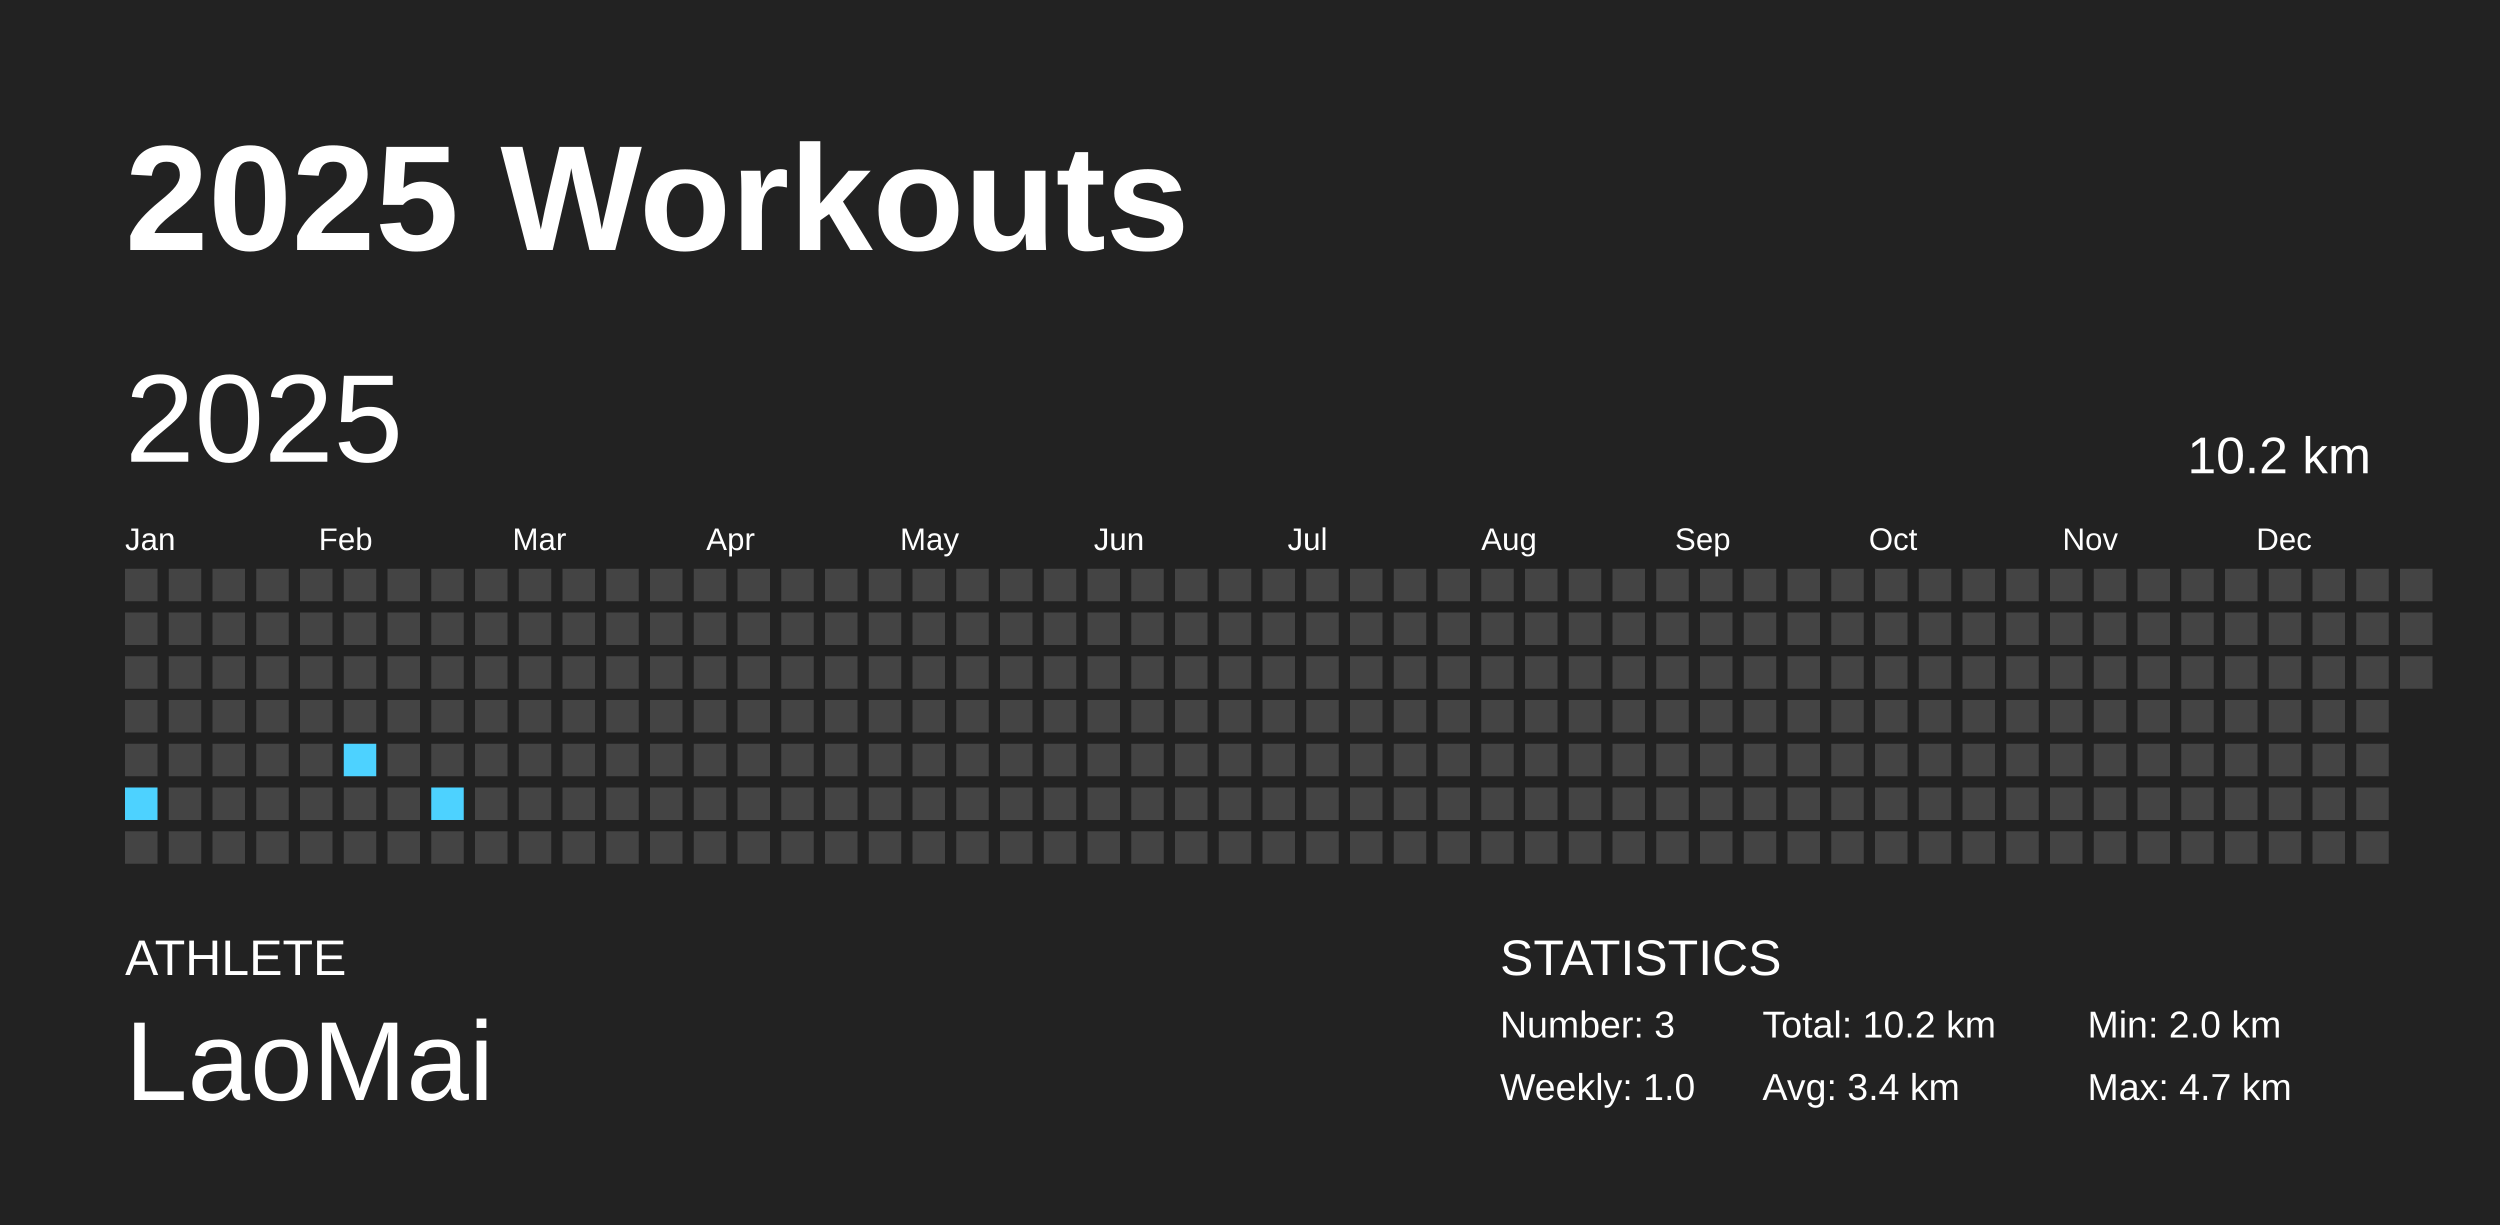
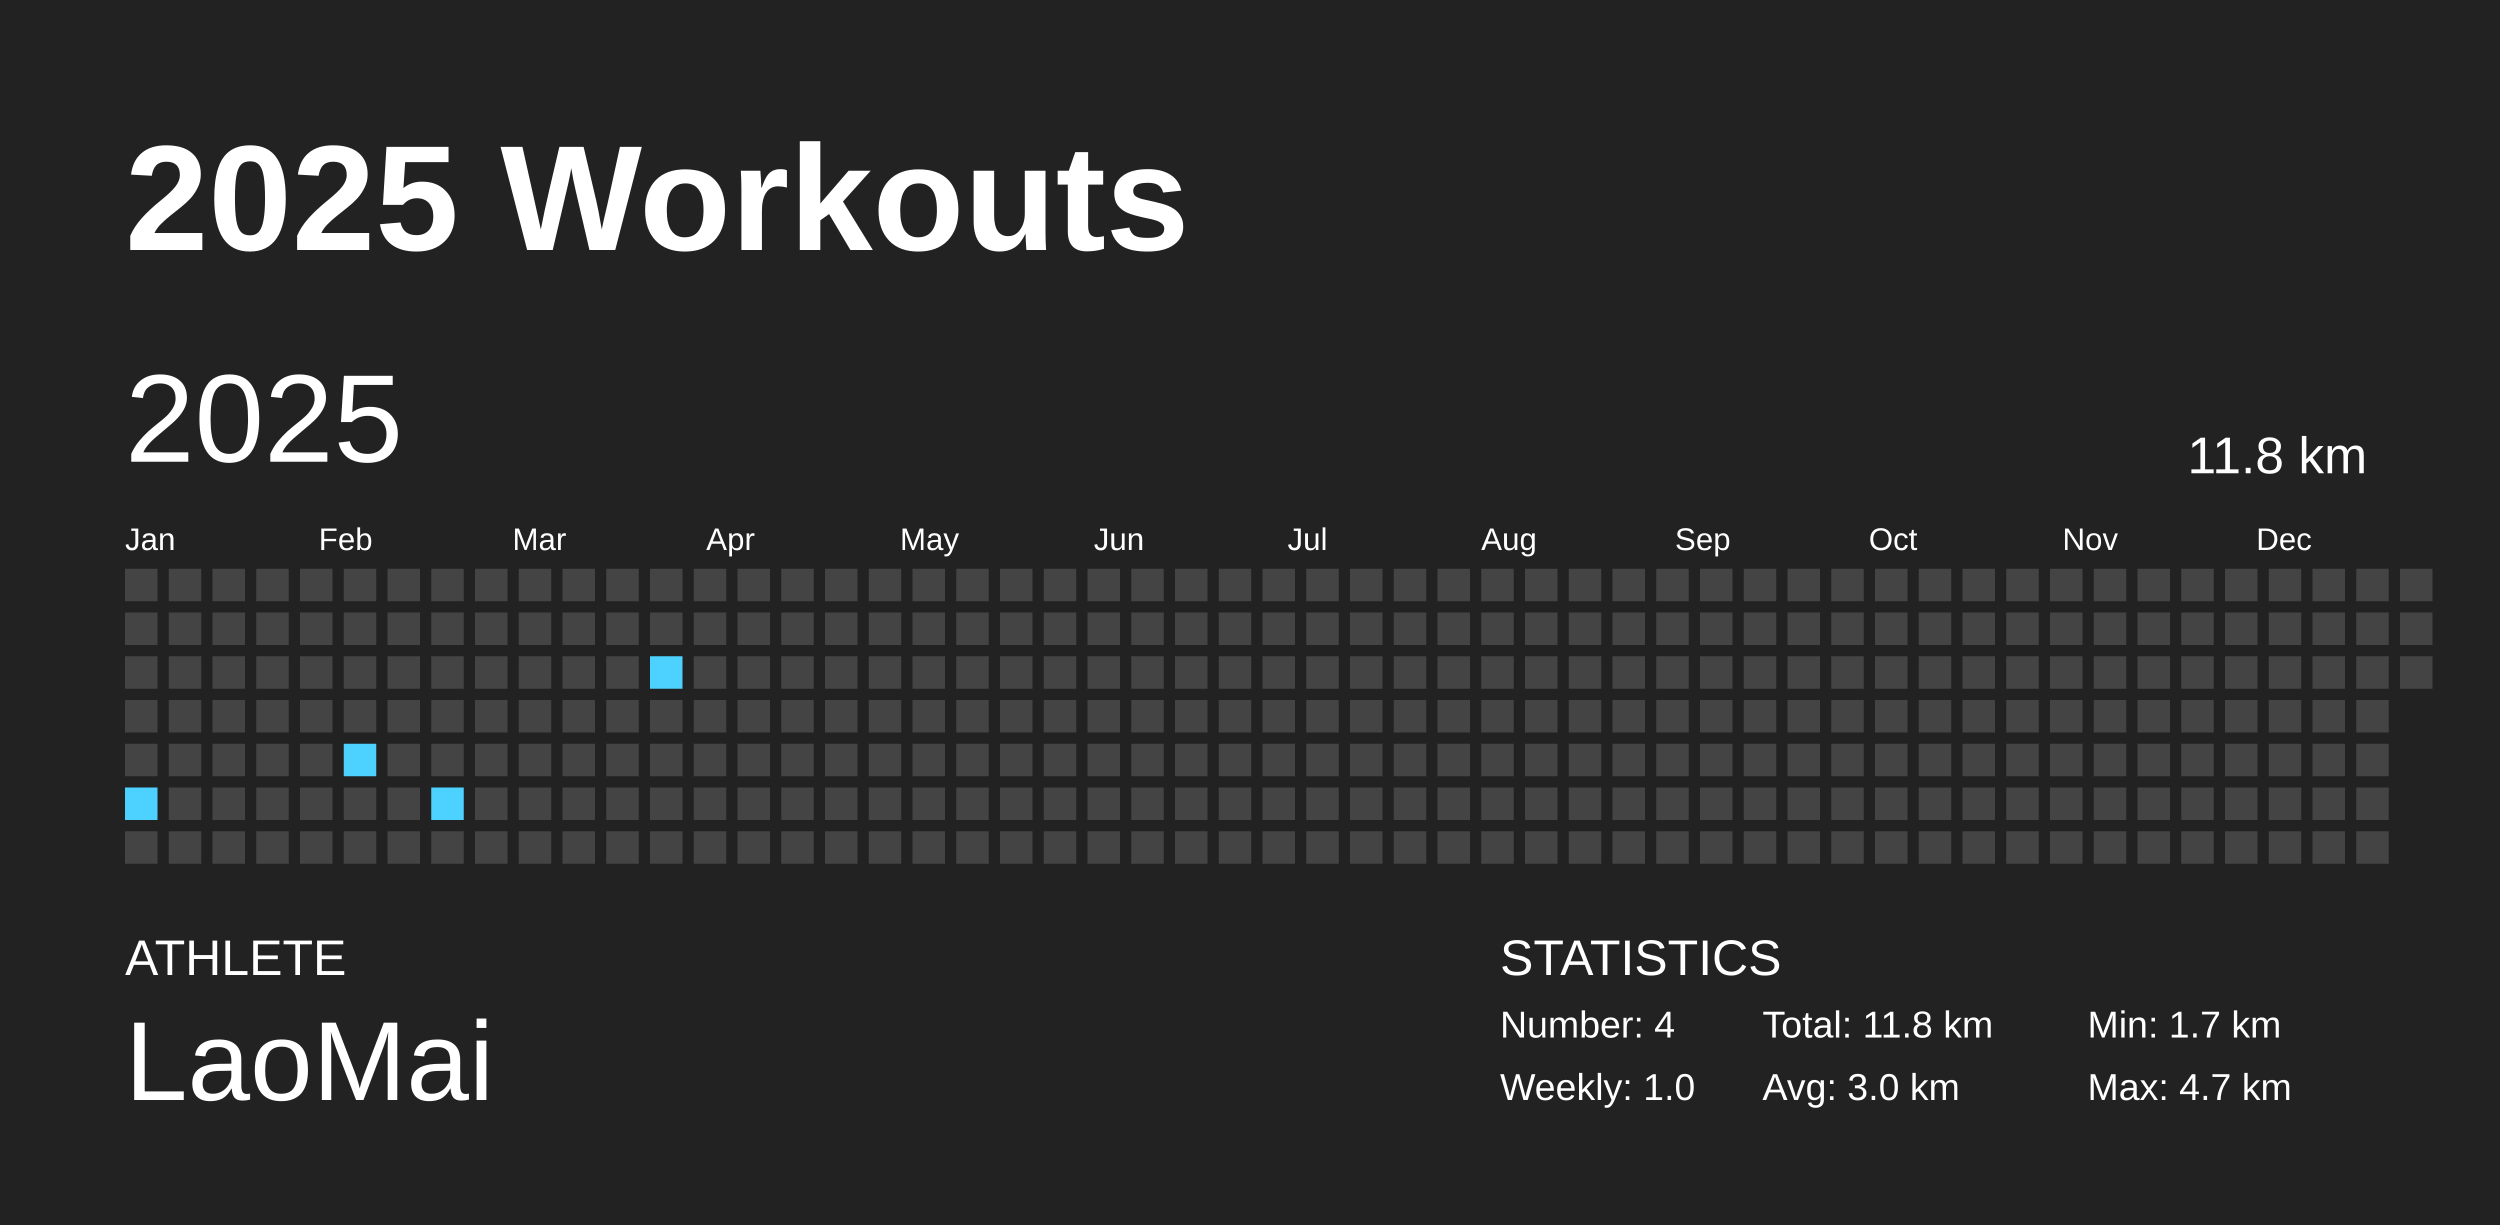
<svg xmlns="http://www.w3.org/2000/svg" baseProfile="full" height="98mm" version="1.1" viewBox="0,0,200,98" width="200mm">
  <defs />
  <rect fill="#222222" height="98" width="200" x="0" y="0" />
  <text fill="#FFFFFF" style="font-size:12px; font-family:Arial; font-weight:bold;" x="10" y="20">2025 Workouts</text>
  <text fill="#FFFFFF" style="font-size:4px; font-family:Arial" x="10" y="78">ATHLETE</text>
  <text fill="#FFFFFF" style="font-size:9px; font-family:Arial" x="10" y="88">LaoMai</text>
  <text fill="#FFFFFF" style="font-size:4px; font-family:Arial" x="120" y="78">STATISTICS</text>
-   <text fill="#FFFFFF" style="font-size:3px; font-family:Arial" x="120" y="83">Number: 3</text>
+   <text fill="#FFFFFF" style="font-size:3px; font-family:Arial" x="120" y="83">Number: 4</text>
  <text fill="#FFFFFF" style="font-size:3px; font-family:Arial" x="120" y="88">Weekly: 1.0</text>
-   <text fill="#FFFFFF" style="font-size:3px; font-family:Arial" x="141" y="83">Total: 10.2 km</text>
-   <text fill="#FFFFFF" style="font-size:3px; font-family:Arial" x="141" y="88">Avg: 3.4 km</text>
-   <text fill="#FFFFFF" style="font-size:3px; font-family:Arial" x="167" y="83">Min: 2.0 km</text>
+   <text fill="#FFFFFF" style="font-size:3px; font-family:Arial" x="141" y="83">Total: 11.8 km</text>
+   <text fill="#FFFFFF" style="font-size:3px; font-family:Arial" x="141" y="88">Avg: 3.0 km</text>
+   <text fill="#FFFFFF" style="font-size:3px; font-family:Arial" x="167" y="83">Min: 1.7 km</text>
  <text fill="#FFFFFF" style="font-size:3px; font-family:Arial" x="167" y="88">Max: 4.7 km</text>
  <text dominant-baseline="hanging" fill="#FFFFFF" style="font-size:10.0px; font-family:Arial;" x="10" y="30">2025</text>
-   <text dominant-baseline="hanging" fill="#FFFFFF" style="font-size:4.125px; font-family:Arial;" x="175" y="35">10.2 km</text>
+   <text dominant-baseline="hanging" fill="#FFFFFF" style="font-size:4.125px; font-family:Arial;" x="175" y="35">11.8 km</text>
  <text fill="#FFFFFF" style="font-size:2.5px; font-family:Arial" x="10.0" y="44">Jan</text>
  <text fill="#FFFFFF" style="font-size:2.5px; font-family:Arial" x="25.5" y="44">Feb</text>
  <text fill="#FFFFFF" style="font-size:2.5px; font-family:Arial" x="41.0" y="44">Mar</text>
  <text fill="#FFFFFF" style="font-size:2.5px; font-family:Arial" x="56.5" y="44">Apr</text>
  <text fill="#FFFFFF" style="font-size:2.5px; font-family:Arial" x="72.0" y="44">May</text>
  <text fill="#FFFFFF" style="font-size:2.5px; font-family:Arial" x="87.5" y="44">Jun</text>
  <text fill="#FFFFFF" style="font-size:2.5px; font-family:Arial" x="103.0" y="44">Jul</text>
  <text fill="#FFFFFF" style="font-size:2.5px; font-family:Arial" x="118.5" y="44">Aug</text>
  <text fill="#FFFFFF" style="font-size:2.5px; font-family:Arial" x="134.0" y="44">Sep</text>
  <text fill="#FFFFFF" style="font-size:2.5px; font-family:Arial" x="149.5" y="44">Oct</text>
  <text fill="#FFFFFF" style="font-size:2.5px; font-family:Arial" x="165.0" y="44">Nov</text>
  <text fill="#FFFFFF" style="font-size:2.5px; font-family:Arial" x="180.5" y="44">Dec</text>
  <rect fill="#444444" height="2.6" width="2.6" x="10.0" y="45.5" />
  <rect fill="#444444" height="2.6" width="2.6" x="10.0" y="49.0" />
  <rect fill="#444444" height="2.6" width="2.6" x="10.0" y="52.5" />
  <rect fill="#444444" height="2.6" width="2.6" x="10.0" y="56.0" />
  <rect fill="#444444" height="2.6" width="2.6" x="10.0" y="59.5" />
  <rect fill="#4dd2ff" height="2.6" width="2.6" x="10.0" y="63.0" />
  <rect fill="#444444" height="2.6" width="2.6" x="10.0" y="66.5" />
  <rect fill="#444444" height="2.6" width="2.6" x="13.5" y="45.5" />
  <rect fill="#444444" height="2.6" width="2.6" x="13.5" y="49.0" />
  <rect fill="#444444" height="2.6" width="2.6" x="13.5" y="52.5" />
  <rect fill="#444444" height="2.6" width="2.6" x="13.5" y="56.0" />
  <rect fill="#444444" height="2.6" width="2.6" x="13.5" y="59.5" />
  <rect fill="#444444" height="2.6" width="2.6" x="13.5" y="63.0" />
  <rect fill="#444444" height="2.6" width="2.6" x="13.5" y="66.5" />
  <rect fill="#444444" height="2.6" width="2.6" x="17.0" y="45.5" />
  <rect fill="#444444" height="2.6" width="2.6" x="17.0" y="49.0" />
  <rect fill="#444444" height="2.6" width="2.6" x="17.0" y="52.5" />
  <rect fill="#444444" height="2.6" width="2.6" x="17.0" y="56.0" />
  <rect fill="#444444" height="2.6" width="2.6" x="17.0" y="59.5" />
  <rect fill="#444444" height="2.6" width="2.6" x="17.0" y="63.0" />
  <rect fill="#444444" height="2.6" width="2.6" x="17.0" y="66.5" />
  <rect fill="#444444" height="2.6" width="2.6" x="20.5" y="45.5" />
  <rect fill="#444444" height="2.6" width="2.6" x="20.5" y="49.0" />
  <rect fill="#444444" height="2.6" width="2.6" x="20.5" y="52.5" />
  <rect fill="#444444" height="2.6" width="2.6" x="20.5" y="56.0" />
  <rect fill="#444444" height="2.6" width="2.6" x="20.5" y="59.5" />
  <rect fill="#444444" height="2.6" width="2.6" x="20.5" y="63.0" />
  <rect fill="#444444" height="2.6" width="2.6" x="20.5" y="66.5" />
  <rect fill="#444444" height="2.6" width="2.6" x="24.0" y="45.5" />
  <rect fill="#444444" height="2.6" width="2.6" x="24.0" y="49.0" />
  <rect fill="#444444" height="2.6" width="2.6" x="24.0" y="52.5" />
  <rect fill="#444444" height="2.6" width="2.6" x="24.0" y="56.0" />
  <rect fill="#444444" height="2.6" width="2.6" x="24.0" y="59.5" />
  <rect fill="#444444" height="2.6" width="2.6" x="24.0" y="63.0" />
  <rect fill="#444444" height="2.6" width="2.6" x="24.0" y="66.5" />
  <rect fill="#444444" height="2.6" width="2.6" x="27.5" y="45.5" />
  <rect fill="#444444" height="2.6" width="2.6" x="27.5" y="49.0" />
  <rect fill="#444444" height="2.6" width="2.6" x="27.5" y="52.5" />
  <rect fill="#444444" height="2.6" width="2.6" x="27.5" y="56.0" />
  <rect fill="#4dd2ff" height="2.6" width="2.6" x="27.5" y="59.5" />
  <rect fill="#444444" height="2.6" width="2.6" x="27.5" y="63.0" />
  <rect fill="#444444" height="2.6" width="2.6" x="27.5" y="66.5" />
  <rect fill="#444444" height="2.6" width="2.6" x="31.0" y="45.5" />
  <rect fill="#444444" height="2.6" width="2.6" x="31.0" y="49.0" />
  <rect fill="#444444" height="2.6" width="2.6" x="31.0" y="52.5" />
  <rect fill="#444444" height="2.6" width="2.6" x="31.0" y="56.0" />
  <rect fill="#444444" height="2.6" width="2.6" x="31.0" y="59.5" />
  <rect fill="#444444" height="2.6" width="2.6" x="31.0" y="63.0" />
  <rect fill="#444444" height="2.6" width="2.6" x="31.0" y="66.5" />
  <rect fill="#444444" height="2.6" width="2.6" x="34.5" y="45.5" />
  <rect fill="#444444" height="2.6" width="2.6" x="34.5" y="49.0" />
  <rect fill="#444444" height="2.6" width="2.6" x="34.5" y="52.5" />
  <rect fill="#444444" height="2.6" width="2.6" x="34.5" y="56.0" />
  <rect fill="#444444" height="2.6" width="2.6" x="34.5" y="59.5" />
  <rect fill="#4dd2ff" height="2.6" width="2.6" x="34.5" y="63.0" />
  <rect fill="#444444" height="2.6" width="2.6" x="34.5" y="66.5" />
  <rect fill="#444444" height="2.6" width="2.6" x="38.0" y="45.5" />
  <rect fill="#444444" height="2.6" width="2.6" x="38.0" y="49.0" />
  <rect fill="#444444" height="2.6" width="2.6" x="38.0" y="52.5" />
  <rect fill="#444444" height="2.6" width="2.6" x="38.0" y="56.0" />
  <rect fill="#444444" height="2.6" width="2.6" x="38.0" y="59.5" />
  <rect fill="#444444" height="2.6" width="2.6" x="38.0" y="63.0" />
  <rect fill="#444444" height="2.6" width="2.6" x="38.0" y="66.5" />
  <rect fill="#444444" height="2.6" width="2.6" x="41.5" y="45.5" />
  <rect fill="#444444" height="2.6" width="2.6" x="41.5" y="49.0" />
  <rect fill="#444444" height="2.6" width="2.6" x="41.5" y="52.5" />
  <rect fill="#444444" height="2.6" width="2.6" x="41.5" y="56.0" />
  <rect fill="#444444" height="2.6" width="2.6" x="41.5" y="59.5" />
  <rect fill="#444444" height="2.6" width="2.6" x="41.5" y="63.0" />
  <rect fill="#444444" height="2.6" width="2.6" x="41.5" y="66.5" />
  <rect fill="#444444" height="2.6" width="2.6" x="45.0" y="45.5" />
  <rect fill="#444444" height="2.6" width="2.6" x="45.0" y="49.0" />
  <rect fill="#444444" height="2.6" width="2.6" x="45.0" y="52.5" />
  <rect fill="#444444" height="2.6" width="2.6" x="45.0" y="56.0" />
  <rect fill="#444444" height="2.6" width="2.6" x="45.0" y="59.5" />
  <rect fill="#444444" height="2.6" width="2.6" x="45.0" y="63.0" />
  <rect fill="#444444" height="2.6" width="2.6" x="45.0" y="66.5" />
  <rect fill="#444444" height="2.6" width="2.6" x="48.5" y="45.5" />
  <rect fill="#444444" height="2.6" width="2.6" x="48.5" y="49.0" />
  <rect fill="#444444" height="2.6" width="2.6" x="48.5" y="52.5" />
  <rect fill="#444444" height="2.6" width="2.6" x="48.5" y="56.0" />
  <rect fill="#444444" height="2.6" width="2.6" x="48.5" y="59.5" />
  <rect fill="#444444" height="2.6" width="2.6" x="48.5" y="63.0" />
  <rect fill="#444444" height="2.6" width="2.6" x="48.5" y="66.5" />
  <rect fill="#444444" height="2.6" width="2.6" x="52.0" y="45.5" />
  <rect fill="#444444" height="2.6" width="2.6" x="52.0" y="49.0" />
-   <rect fill="#444444" height="2.6" width="2.6" x="52.0" y="52.5" />
+   <rect fill="#4dd2ff" height="2.6" width="2.6" x="52.0" y="52.5" />
  <rect fill="#444444" height="2.6" width="2.6" x="52.0" y="56.0" />
  <rect fill="#444444" height="2.6" width="2.6" x="52.0" y="59.5" />
  <rect fill="#444444" height="2.6" width="2.6" x="52.0" y="63.0" />
  <rect fill="#444444" height="2.6" width="2.6" x="52.0" y="66.5" />
  <rect fill="#444444" height="2.6" width="2.6" x="55.5" y="45.5" />
  <rect fill="#444444" height="2.6" width="2.6" x="55.5" y="49.0" />
  <rect fill="#444444" height="2.6" width="2.6" x="55.5" y="52.5" />
  <rect fill="#444444" height="2.6" width="2.6" x="55.5" y="56.0" />
  <rect fill="#444444" height="2.6" width="2.6" x="55.5" y="59.5" />
  <rect fill="#444444" height="2.6" width="2.6" x="55.5" y="63.0" />
  <rect fill="#444444" height="2.6" width="2.6" x="55.5" y="66.5" />
  <rect fill="#444444" height="2.6" width="2.6" x="59.0" y="45.5" />
  <rect fill="#444444" height="2.6" width="2.6" x="59.0" y="49.0" />
  <rect fill="#444444" height="2.6" width="2.6" x="59.0" y="52.5" />
  <rect fill="#444444" height="2.6" width="2.6" x="59.0" y="56.0" />
  <rect fill="#444444" height="2.6" width="2.6" x="59.0" y="59.5" />
  <rect fill="#444444" height="2.6" width="2.6" x="59.0" y="63.0" />
  <rect fill="#444444" height="2.6" width="2.6" x="59.0" y="66.5" />
  <rect fill="#444444" height="2.6" width="2.6" x="62.5" y="45.5" />
  <rect fill="#444444" height="2.6" width="2.6" x="62.5" y="49.0" />
  <rect fill="#444444" height="2.6" width="2.6" x="62.5" y="52.5" />
  <rect fill="#444444" height="2.6" width="2.6" x="62.5" y="56.0" />
  <rect fill="#444444" height="2.6" width="2.6" x="62.5" y="59.5" />
  <rect fill="#444444" height="2.6" width="2.6" x="62.5" y="63.0" />
  <rect fill="#444444" height="2.6" width="2.6" x="62.5" y="66.5" />
  <rect fill="#444444" height="2.6" width="2.6" x="66.0" y="45.5" />
  <rect fill="#444444" height="2.6" width="2.6" x="66.0" y="49.0" />
  <rect fill="#444444" height="2.6" width="2.6" x="66.0" y="52.5" />
  <rect fill="#444444" height="2.6" width="2.6" x="66.0" y="56.0" />
  <rect fill="#444444" height="2.6" width="2.6" x="66.0" y="59.5" />
  <rect fill="#444444" height="2.6" width="2.6" x="66.0" y="63.0" />
  <rect fill="#444444" height="2.6" width="2.6" x="66.0" y="66.5" />
  <rect fill="#444444" height="2.6" width="2.6" x="69.5" y="45.5" />
  <rect fill="#444444" height="2.6" width="2.6" x="69.5" y="49.0" />
  <rect fill="#444444" height="2.6" width="2.6" x="69.5" y="52.5" />
  <rect fill="#444444" height="2.6" width="2.6" x="69.5" y="56.0" />
  <rect fill="#444444" height="2.6" width="2.6" x="69.5" y="59.5" />
  <rect fill="#444444" height="2.6" width="2.6" x="69.5" y="63.0" />
  <rect fill="#444444" height="2.6" width="2.6" x="69.5" y="66.5" />
  <rect fill="#444444" height="2.6" width="2.6" x="73.0" y="45.5" />
  <rect fill="#444444" height="2.6" width="2.6" x="73.0" y="49.0" />
  <rect fill="#444444" height="2.6" width="2.6" x="73.0" y="52.5" />
  <rect fill="#444444" height="2.6" width="2.6" x="73.0" y="56.0" />
  <rect fill="#444444" height="2.6" width="2.6" x="73.0" y="59.5" />
  <rect fill="#444444" height="2.6" width="2.6" x="73.0" y="63.0" />
  <rect fill="#444444" height="2.6" width="2.6" x="73.0" y="66.5" />
  <rect fill="#444444" height="2.6" width="2.6" x="76.5" y="45.5" />
  <rect fill="#444444" height="2.6" width="2.6" x="76.5" y="49.0" />
  <rect fill="#444444" height="2.6" width="2.6" x="76.5" y="52.5" />
  <rect fill="#444444" height="2.6" width="2.6" x="76.5" y="56.0" />
  <rect fill="#444444" height="2.6" width="2.6" x="76.5" y="59.5" />
  <rect fill="#444444" height="2.6" width="2.6" x="76.5" y="63.0" />
  <rect fill="#444444" height="2.6" width="2.6" x="76.5" y="66.5" />
  <rect fill="#444444" height="2.6" width="2.6" x="80.0" y="45.5" />
  <rect fill="#444444" height="2.6" width="2.6" x="80.0" y="49.0" />
  <rect fill="#444444" height="2.6" width="2.6" x="80.0" y="52.5" />
  <rect fill="#444444" height="2.6" width="2.6" x="80.0" y="56.0" />
  <rect fill="#444444" height="2.6" width="2.6" x="80.0" y="59.5" />
  <rect fill="#444444" height="2.6" width="2.6" x="80.0" y="63.0" />
  <rect fill="#444444" height="2.6" width="2.6" x="80.0" y="66.5" />
  <rect fill="#444444" height="2.6" width="2.6" x="83.5" y="45.5" />
  <rect fill="#444444" height="2.6" width="2.6" x="83.5" y="49.0" />
  <rect fill="#444444" height="2.6" width="2.6" x="83.5" y="52.5" />
  <rect fill="#444444" height="2.6" width="2.6" x="83.5" y="56.0" />
  <rect fill="#444444" height="2.6" width="2.6" x="83.5" y="59.5" />
  <rect fill="#444444" height="2.6" width="2.6" x="83.5" y="63.0" />
  <rect fill="#444444" height="2.6" width="2.6" x="83.5" y="66.5" />
  <rect fill="#444444" height="2.6" width="2.6" x="87.0" y="45.5" />
  <rect fill="#444444" height="2.6" width="2.6" x="87.0" y="49.0" />
  <rect fill="#444444" height="2.6" width="2.6" x="87.0" y="52.5" />
  <rect fill="#444444" height="2.6" width="2.6" x="87.0" y="56.0" />
  <rect fill="#444444" height="2.6" width="2.6" x="87.0" y="59.5" />
  <rect fill="#444444" height="2.6" width="2.6" x="87.0" y="63.0" />
  <rect fill="#444444" height="2.6" width="2.6" x="87.0" y="66.5" />
  <rect fill="#444444" height="2.6" width="2.6" x="90.5" y="45.5" />
  <rect fill="#444444" height="2.6" width="2.6" x="90.5" y="49.0" />
  <rect fill="#444444" height="2.6" width="2.6" x="90.5" y="52.5" />
  <rect fill="#444444" height="2.6" width="2.6" x="90.5" y="56.0" />
  <rect fill="#444444" height="2.6" width="2.6" x="90.5" y="59.5" />
  <rect fill="#444444" height="2.6" width="2.6" x="90.5" y="63.0" />
  <rect fill="#444444" height="2.6" width="2.6" x="90.5" y="66.5" />
  <rect fill="#444444" height="2.6" width="2.6" x="94.0" y="45.5" />
  <rect fill="#444444" height="2.6" width="2.6" x="94.0" y="49.0" />
  <rect fill="#444444" height="2.6" width="2.6" x="94.0" y="52.5" />
  <rect fill="#444444" height="2.6" width="2.6" x="94.0" y="56.0" />
  <rect fill="#444444" height="2.6" width="2.6" x="94.0" y="59.5" />
  <rect fill="#444444" height="2.6" width="2.6" x="94.0" y="63.0" />
  <rect fill="#444444" height="2.6" width="2.6" x="94.0" y="66.5" />
  <rect fill="#444444" height="2.6" width="2.6" x="97.5" y="45.5" />
  <rect fill="#444444" height="2.6" width="2.6" x="97.5" y="49.0" />
  <rect fill="#444444" height="2.6" width="2.6" x="97.5" y="52.5" />
  <rect fill="#444444" height="2.6" width="2.6" x="97.5" y="56.0" />
  <rect fill="#444444" height="2.6" width="2.6" x="97.5" y="59.5" />
  <rect fill="#444444" height="2.6" width="2.6" x="97.5" y="63.0" />
  <rect fill="#444444" height="2.6" width="2.6" x="97.5" y="66.5" />
  <rect fill="#444444" height="2.6" width="2.6" x="101.0" y="45.5" />
  <rect fill="#444444" height="2.6" width="2.6" x="101.0" y="49.0" />
  <rect fill="#444444" height="2.6" width="2.6" x="101.0" y="52.5" />
  <rect fill="#444444" height="2.6" width="2.6" x="101.0" y="56.0" />
  <rect fill="#444444" height="2.6" width="2.6" x="101.0" y="59.5" />
  <rect fill="#444444" height="2.6" width="2.6" x="101.0" y="63.0" />
  <rect fill="#444444" height="2.6" width="2.6" x="101.0" y="66.5" />
  <rect fill="#444444" height="2.6" width="2.6" x="104.5" y="45.5" />
  <rect fill="#444444" height="2.6" width="2.6" x="104.5" y="49.0" />
  <rect fill="#444444" height="2.6" width="2.6" x="104.5" y="52.5" />
  <rect fill="#444444" height="2.6" width="2.6" x="104.5" y="56.0" />
  <rect fill="#444444" height="2.6" width="2.6" x="104.5" y="59.5" />
  <rect fill="#444444" height="2.6" width="2.6" x="104.5" y="63.0" />
  <rect fill="#444444" height="2.6" width="2.6" x="104.5" y="66.5" />
  <rect fill="#444444" height="2.6" width="2.6" x="108.0" y="45.5" />
  <rect fill="#444444" height="2.6" width="2.6" x="108.0" y="49.0" />
  <rect fill="#444444" height="2.6" width="2.6" x="108.0" y="52.5" />
  <rect fill="#444444" height="2.6" width="2.6" x="108.0" y="56.0" />
  <rect fill="#444444" height="2.6" width="2.6" x="108.0" y="59.5" />
  <rect fill="#444444" height="2.6" width="2.6" x="108.0" y="63.0" />
  <rect fill="#444444" height="2.6" width="2.6" x="108.0" y="66.5" />
  <rect fill="#444444" height="2.6" width="2.6" x="111.5" y="45.5" />
  <rect fill="#444444" height="2.6" width="2.6" x="111.5" y="49.0" />
  <rect fill="#444444" height="2.6" width="2.6" x="111.5" y="52.5" />
  <rect fill="#444444" height="2.6" width="2.6" x="111.5" y="56.0" />
  <rect fill="#444444" height="2.6" width="2.6" x="111.5" y="59.5" />
  <rect fill="#444444" height="2.6" width="2.6" x="111.5" y="63.0" />
  <rect fill="#444444" height="2.6" width="2.6" x="111.5" y="66.5" />
  <rect fill="#444444" height="2.6" width="2.6" x="115.0" y="45.5" />
  <rect fill="#444444" height="2.6" width="2.6" x="115.0" y="49.0" />
  <rect fill="#444444" height="2.6" width="2.6" x="115.0" y="52.5" />
  <rect fill="#444444" height="2.6" width="2.6" x="115.0" y="56.0" />
  <rect fill="#444444" height="2.6" width="2.6" x="115.0" y="59.5" />
  <rect fill="#444444" height="2.6" width="2.6" x="115.0" y="63.0" />
  <rect fill="#444444" height="2.6" width="2.6" x="115.0" y="66.5" />
  <rect fill="#444444" height="2.6" width="2.6" x="118.5" y="45.5" />
  <rect fill="#444444" height="2.6" width="2.6" x="118.5" y="49.0" />
  <rect fill="#444444" height="2.6" width="2.6" x="118.5" y="52.5" />
  <rect fill="#444444" height="2.6" width="2.6" x="118.5" y="56.0" />
  <rect fill="#444444" height="2.6" width="2.6" x="118.5" y="59.5" />
  <rect fill="#444444" height="2.6" width="2.6" x="118.5" y="63.0" />
  <rect fill="#444444" height="2.6" width="2.6" x="118.5" y="66.5" />
  <rect fill="#444444" height="2.6" width="2.6" x="122.0" y="45.5" />
  <rect fill="#444444" height="2.6" width="2.6" x="122.0" y="49.0" />
  <rect fill="#444444" height="2.6" width="2.6" x="122.0" y="52.5" />
  <rect fill="#444444" height="2.6" width="2.6" x="122.0" y="56.0" />
  <rect fill="#444444" height="2.6" width="2.6" x="122.0" y="59.5" />
  <rect fill="#444444" height="2.6" width="2.6" x="122.0" y="63.0" />
  <rect fill="#444444" height="2.6" width="2.6" x="122.0" y="66.5" />
  <rect fill="#444444" height="2.6" width="2.6" x="125.5" y="45.5" />
  <rect fill="#444444" height="2.6" width="2.6" x="125.5" y="49.0" />
  <rect fill="#444444" height="2.6" width="2.6" x="125.5" y="52.5" />
  <rect fill="#444444" height="2.6" width="2.6" x="125.5" y="56.0" />
  <rect fill="#444444" height="2.6" width="2.6" x="125.5" y="59.5" />
  <rect fill="#444444" height="2.6" width="2.6" x="125.5" y="63.0" />
  <rect fill="#444444" height="2.6" width="2.6" x="125.5" y="66.5" />
  <rect fill="#444444" height="2.6" width="2.6" x="129.0" y="45.5" />
  <rect fill="#444444" height="2.6" width="2.6" x="129.0" y="49.0" />
  <rect fill="#444444" height="2.6" width="2.6" x="129.0" y="52.5" />
  <rect fill="#444444" height="2.6" width="2.6" x="129.0" y="56.0" />
  <rect fill="#444444" height="2.6" width="2.6" x="129.0" y="59.5" />
  <rect fill="#444444" height="2.6" width="2.6" x="129.0" y="63.0" />
  <rect fill="#444444" height="2.6" width="2.6" x="129.0" y="66.5" />
  <rect fill="#444444" height="2.6" width="2.6" x="132.5" y="45.5" />
  <rect fill="#444444" height="2.6" width="2.6" x="132.5" y="49.0" />
  <rect fill="#444444" height="2.6" width="2.6" x="132.5" y="52.5" />
  <rect fill="#444444" height="2.6" width="2.6" x="132.5" y="56.0" />
  <rect fill="#444444" height="2.6" width="2.6" x="132.5" y="59.5" />
  <rect fill="#444444" height="2.6" width="2.6" x="132.5" y="63.0" />
  <rect fill="#444444" height="2.6" width="2.6" x="132.5" y="66.5" />
  <rect fill="#444444" height="2.6" width="2.6" x="136.0" y="45.5" />
  <rect fill="#444444" height="2.6" width="2.6" x="136.0" y="49.0" />
  <rect fill="#444444" height="2.6" width="2.6" x="136.0" y="52.5" />
  <rect fill="#444444" height="2.6" width="2.6" x="136.0" y="56.0" />
  <rect fill="#444444" height="2.6" width="2.6" x="136.0" y="59.5" />
  <rect fill="#444444" height="2.6" width="2.6" x="136.0" y="63.0" />
  <rect fill="#444444" height="2.6" width="2.6" x="136.0" y="66.5" />
  <rect fill="#444444" height="2.6" width="2.6" x="139.5" y="45.5" />
  <rect fill="#444444" height="2.6" width="2.6" x="139.5" y="49.0" />
  <rect fill="#444444" height="2.6" width="2.6" x="139.5" y="52.5" />
  <rect fill="#444444" height="2.6" width="2.6" x="139.5" y="56.0" />
  <rect fill="#444444" height="2.6" width="2.6" x="139.5" y="59.5" />
  <rect fill="#444444" height="2.6" width="2.6" x="139.5" y="63.0" />
  <rect fill="#444444" height="2.6" width="2.6" x="139.5" y="66.5" />
  <rect fill="#444444" height="2.6" width="2.6" x="143.0" y="45.5" />
  <rect fill="#444444" height="2.6" width="2.6" x="143.0" y="49.0" />
  <rect fill="#444444" height="2.6" width="2.6" x="143.0" y="52.5" />
  <rect fill="#444444" height="2.6" width="2.6" x="143.0" y="56.0" />
  <rect fill="#444444" height="2.6" width="2.6" x="143.0" y="59.5" />
  <rect fill="#444444" height="2.6" width="2.6" x="143.0" y="63.0" />
  <rect fill="#444444" height="2.6" width="2.6" x="143.0" y="66.5" />
  <rect fill="#444444" height="2.6" width="2.6" x="146.5" y="45.5" />
  <rect fill="#444444" height="2.6" width="2.6" x="146.5" y="49.0" />
  <rect fill="#444444" height="2.6" width="2.6" x="146.5" y="52.5" />
  <rect fill="#444444" height="2.6" width="2.6" x="146.5" y="56.0" />
  <rect fill="#444444" height="2.6" width="2.6" x="146.5" y="59.5" />
  <rect fill="#444444" height="2.6" width="2.6" x="146.5" y="63.0" />
  <rect fill="#444444" height="2.6" width="2.6" x="146.5" y="66.5" />
  <rect fill="#444444" height="2.6" width="2.6" x="150.0" y="45.5" />
  <rect fill="#444444" height="2.6" width="2.6" x="150.0" y="49.0" />
  <rect fill="#444444" height="2.6" width="2.6" x="150.0" y="52.5" />
  <rect fill="#444444" height="2.6" width="2.6" x="150.0" y="56.0" />
  <rect fill="#444444" height="2.6" width="2.6" x="150.0" y="59.5" />
  <rect fill="#444444" height="2.6" width="2.6" x="150.0" y="63.0" />
  <rect fill="#444444" height="2.6" width="2.6" x="150.0" y="66.5" />
  <rect fill="#444444" height="2.6" width="2.6" x="153.5" y="45.5" />
  <rect fill="#444444" height="2.6" width="2.6" x="153.5" y="49.0" />
  <rect fill="#444444" height="2.6" width="2.6" x="153.5" y="52.5" />
  <rect fill="#444444" height="2.6" width="2.6" x="153.5" y="56.0" />
  <rect fill="#444444" height="2.6" width="2.6" x="153.5" y="59.5" />
  <rect fill="#444444" height="2.6" width="2.6" x="153.5" y="63.0" />
  <rect fill="#444444" height="2.6" width="2.6" x="153.5" y="66.5" />
  <rect fill="#444444" height="2.6" width="2.6" x="157.0" y="45.5" />
  <rect fill="#444444" height="2.6" width="2.6" x="157.0" y="49.0" />
  <rect fill="#444444" height="2.6" width="2.6" x="157.0" y="52.5" />
  <rect fill="#444444" height="2.6" width="2.6" x="157.0" y="56.0" />
  <rect fill="#444444" height="2.6" width="2.6" x="157.0" y="59.5" />
  <rect fill="#444444" height="2.6" width="2.6" x="157.0" y="63.0" />
  <rect fill="#444444" height="2.6" width="2.6" x="157.0" y="66.5" />
  <rect fill="#444444" height="2.6" width="2.6" x="160.5" y="45.5" />
  <rect fill="#444444" height="2.6" width="2.6" x="160.5" y="49.0" />
  <rect fill="#444444" height="2.6" width="2.6" x="160.5" y="52.5" />
  <rect fill="#444444" height="2.6" width="2.6" x="160.5" y="56.0" />
  <rect fill="#444444" height="2.6" width="2.6" x="160.5" y="59.5" />
  <rect fill="#444444" height="2.6" width="2.6" x="160.5" y="63.0" />
  <rect fill="#444444" height="2.6" width="2.6" x="160.5" y="66.5" />
  <rect fill="#444444" height="2.6" width="2.6" x="164.0" y="45.5" />
  <rect fill="#444444" height="2.6" width="2.6" x="164.0" y="49.0" />
  <rect fill="#444444" height="2.6" width="2.6" x="164.0" y="52.5" />
  <rect fill="#444444" height="2.6" width="2.6" x="164.0" y="56.0" />
  <rect fill="#444444" height="2.6" width="2.6" x="164.0" y="59.5" />
  <rect fill="#444444" height="2.6" width="2.6" x="164.0" y="63.0" />
  <rect fill="#444444" height="2.6" width="2.6" x="164.0" y="66.5" />
  <rect fill="#444444" height="2.6" width="2.6" x="167.5" y="45.5" />
  <rect fill="#444444" height="2.6" width="2.6" x="167.5" y="49.0" />
  <rect fill="#444444" height="2.6" width="2.6" x="167.5" y="52.5" />
  <rect fill="#444444" height="2.6" width="2.6" x="167.5" y="56.0" />
  <rect fill="#444444" height="2.6" width="2.6" x="167.5" y="59.5" />
  <rect fill="#444444" height="2.6" width="2.6" x="167.5" y="63.0" />
  <rect fill="#444444" height="2.6" width="2.6" x="167.5" y="66.5" />
  <rect fill="#444444" height="2.6" width="2.6" x="171.0" y="45.5" />
  <rect fill="#444444" height="2.6" width="2.6" x="171.0" y="49.0" />
  <rect fill="#444444" height="2.6" width="2.6" x="171.0" y="52.5" />
  <rect fill="#444444" height="2.6" width="2.6" x="171.0" y="56.0" />
  <rect fill="#444444" height="2.6" width="2.6" x="171.0" y="59.5" />
  <rect fill="#444444" height="2.6" width="2.6" x="171.0" y="63.0" />
  <rect fill="#444444" height="2.6" width="2.6" x="171.0" y="66.5" />
  <rect fill="#444444" height="2.6" width="2.6" x="174.5" y="45.5" />
  <rect fill="#444444" height="2.6" width="2.6" x="174.5" y="49.0" />
  <rect fill="#444444" height="2.6" width="2.6" x="174.5" y="52.5" />
  <rect fill="#444444" height="2.6" width="2.6" x="174.5" y="56.0" />
  <rect fill="#444444" height="2.6" width="2.6" x="174.5" y="59.5" />
  <rect fill="#444444" height="2.6" width="2.6" x="174.5" y="63.0" />
  <rect fill="#444444" height="2.6" width="2.6" x="174.5" y="66.5" />
  <rect fill="#444444" height="2.6" width="2.6" x="178.0" y="45.5" />
  <rect fill="#444444" height="2.6" width="2.6" x="178.0" y="49.0" />
  <rect fill="#444444" height="2.6" width="2.6" x="178.0" y="52.5" />
  <rect fill="#444444" height="2.6" width="2.6" x="178.0" y="56.0" />
  <rect fill="#444444" height="2.6" width="2.6" x="178.0" y="59.5" />
  <rect fill="#444444" height="2.6" width="2.6" x="178.0" y="63.0" />
  <rect fill="#444444" height="2.6" width="2.6" x="178.0" y="66.5" />
  <rect fill="#444444" height="2.6" width="2.6" x="181.5" y="45.5" />
  <rect fill="#444444" height="2.6" width="2.6" x="181.5" y="49.0" />
  <rect fill="#444444" height="2.6" width="2.6" x="181.5" y="52.5" />
  <rect fill="#444444" height="2.6" width="2.6" x="181.5" y="56.0" />
  <rect fill="#444444" height="2.6" width="2.6" x="181.5" y="59.5" />
  <rect fill="#444444" height="2.6" width="2.6" x="181.5" y="63.0" />
  <rect fill="#444444" height="2.6" width="2.6" x="181.5" y="66.5" />
  <rect fill="#444444" height="2.6" width="2.6" x="185.0" y="45.5" />
  <rect fill="#444444" height="2.6" width="2.6" x="185.0" y="49.0" />
  <rect fill="#444444" height="2.6" width="2.6" x="185.0" y="52.5" />
  <rect fill="#444444" height="2.6" width="2.6" x="185.0" y="56.0" />
  <rect fill="#444444" height="2.6" width="2.6" x="185.0" y="59.5" />
  <rect fill="#444444" height="2.6" width="2.6" x="185.0" y="63.0" />
  <rect fill="#444444" height="2.6" width="2.6" x="185.0" y="66.5" />
  <rect fill="#444444" height="2.6" width="2.6" x="188.5" y="45.5" />
  <rect fill="#444444" height="2.6" width="2.6" x="188.5" y="49.0" />
  <rect fill="#444444" height="2.6" width="2.6" x="188.5" y="52.5" />
  <rect fill="#444444" height="2.6" width="2.6" x="188.5" y="56.0" />
  <rect fill="#444444" height="2.6" width="2.6" x="188.5" y="59.5" />
  <rect fill="#444444" height="2.6" width="2.6" x="188.5" y="63.0" />
  <rect fill="#444444" height="2.6" width="2.6" x="188.5" y="66.5" />
  <rect fill="#444444" height="2.6" width="2.6" x="192.0" y="45.5" />
  <rect fill="#444444" height="2.6" width="2.6" x="192.0" y="49.0" />
  <rect fill="#444444" height="2.6" width="2.6" x="192.0" y="52.5" />
</svg>
